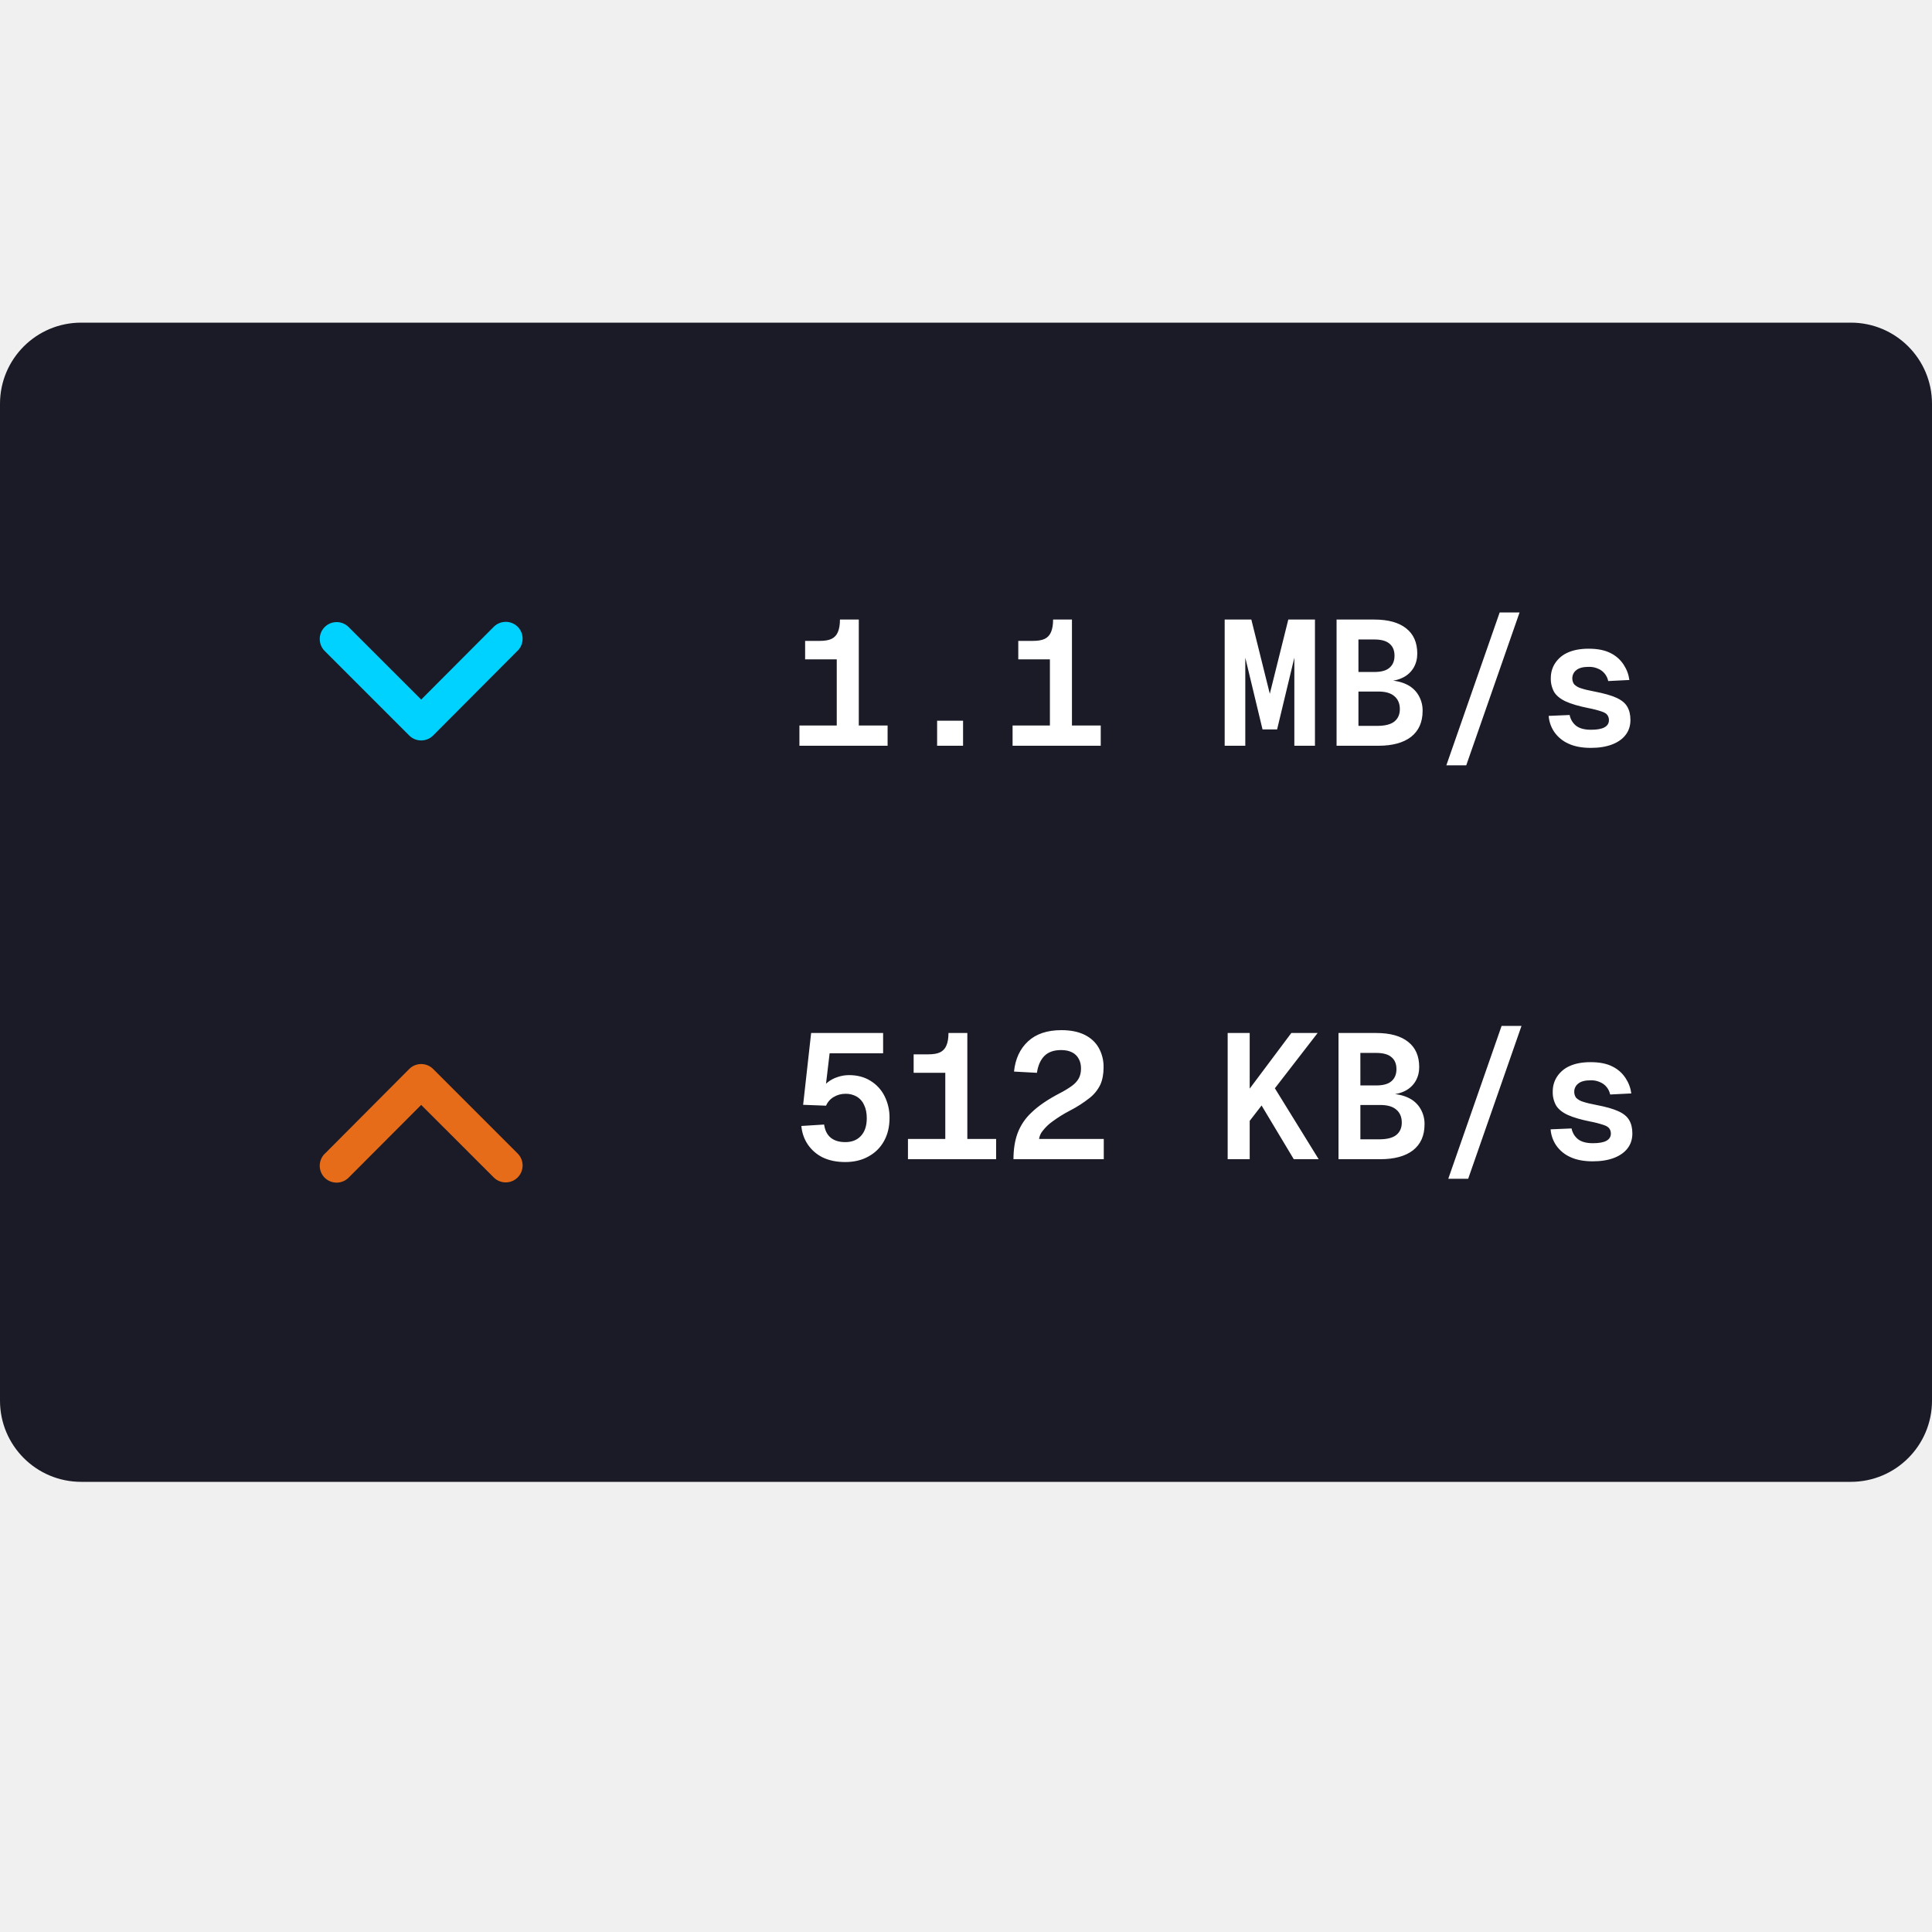
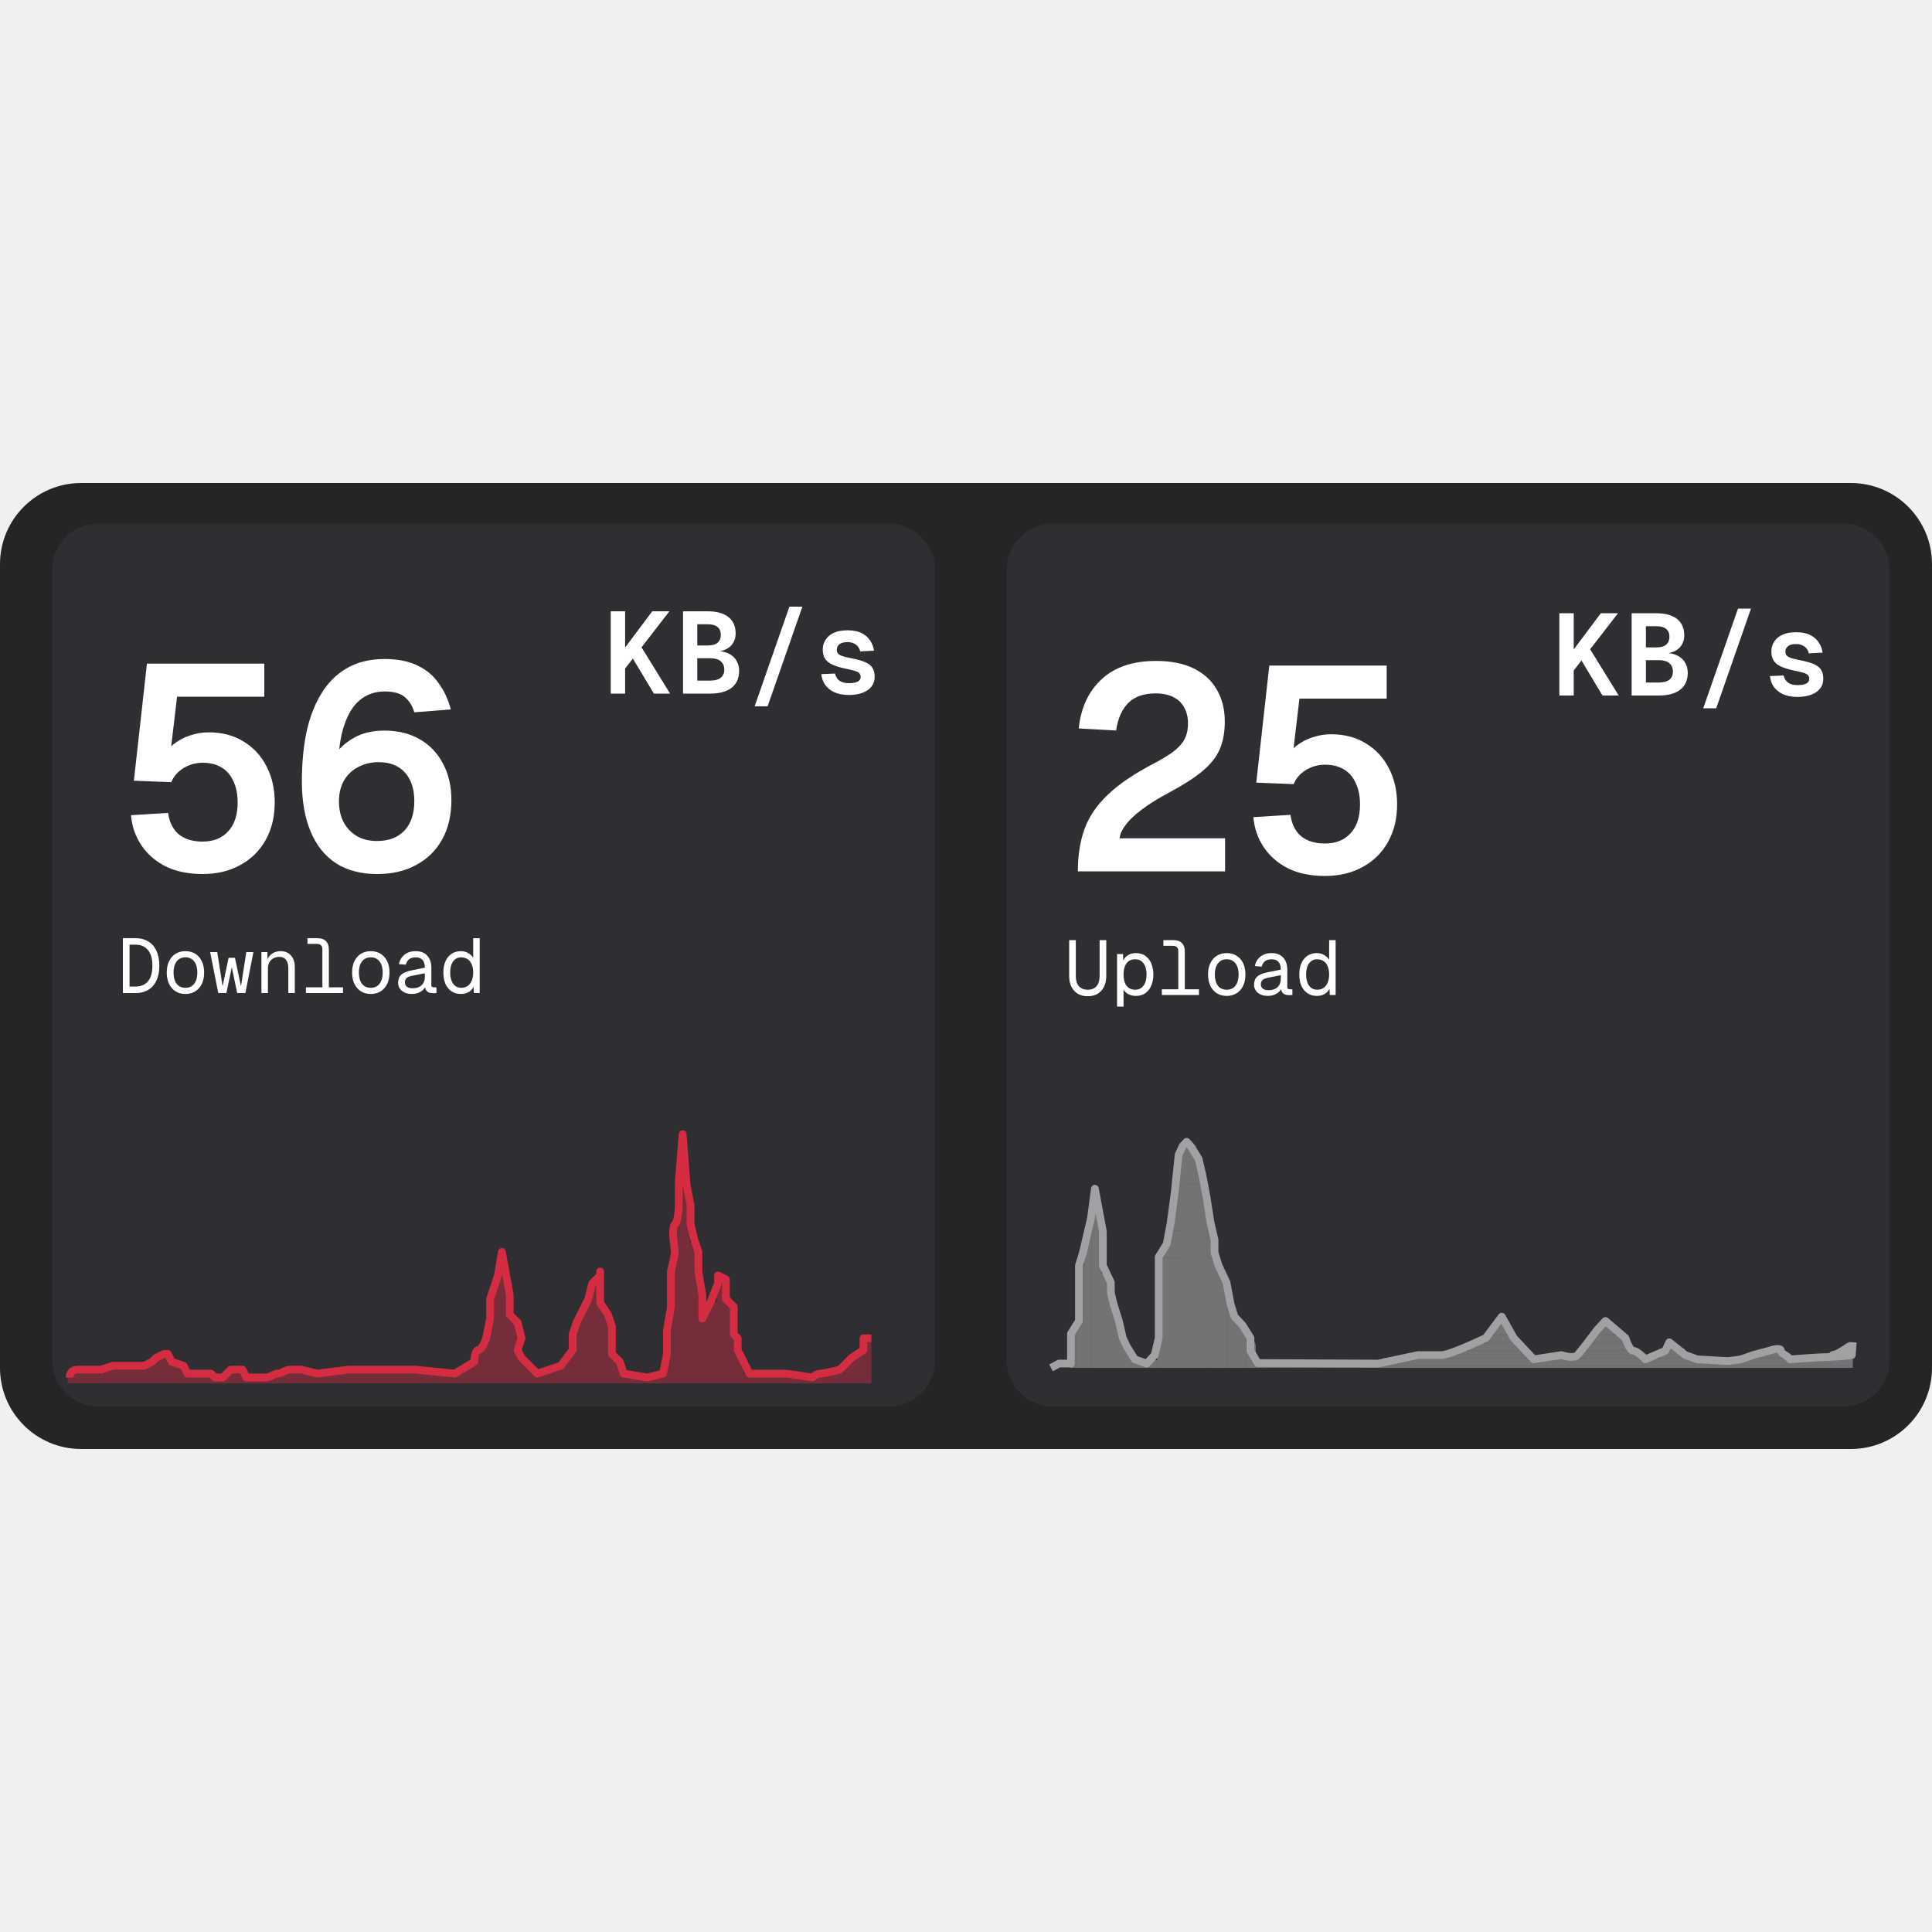
- <svg xmlns="http://www.w3.org/2000/svg" width="1000" height="1000" fill="none" viewBox="0 0 1000 1000">
-   <rect width="1000" height="600" y="167" fill="#1a1b26" rx="42" />
-   <path fill="#00d2ff" fill-rule="evenodd" d="m267.94 336.77-43.75 43.92a8.75 8.75 0 0 1-12.38 0l-43.75-43.75a8.75 8.75 0 1 1 12.38-12.38L218 362.1l37.56-37.66a8.8 8.8 0 0 1 12.38-.04 8.8 8.8 0 0 1 .03 12.38z" clip-rule="evenodd" />
-   <path fill="#e66c1a" fill-rule="evenodd" d="m168.06 597.23 43.75-43.92a8.75 8.75 0 0 1 12.38 0l43.75 43.75a8.75 8.75 0 1 1-12.38 12.38L218 571.9l-37.56 37.66a8.8 8.8 0 0 1-12.38.04 8.8 8.8 0 0 1-.03-12.38z" clip-rule="evenodd" />
-   <path fill="#fff" d="M433.1 386v-44.71h-16.37v-9.57h7.73q3.68 0 5.88-1.01a6.6 6.6 0 0 0 3.32-3.5q1.1-2.48 1.1-6.53h9.75V386zm-19.32 0v-10.49h45.64V386zm71.27 0v-12.97h13.43V386zm58.38 0v-44.71h-16.37v-9.57h7.72q3.68 0 5.9-1.01a6.6 6.6 0 0 0 3.3-3.5q1.1-2.48 1.1-6.53h9.76V386zm-19.32 0v-10.49h45.63V386zm129.37-8.46-10.3-42.88 1.38-.18V386h-10.67v-65.32h13.8L659 366.13h-3.5l11.32-45.45h13.8V386h-10.67v-51.52l1.38.18-10.3 42.88zm38.33 8.46v-65.32h19.5q10.86 0 16.57 4.6 5.7 4.5 5.7 13.06 0 3.96-1.84 7.18a13 13 0 0 1-5.34 5.06q-3.49 1.84-8.64 2.12v-.65q6.25.19 10.3 2.21a14 14 0 0 1 6.16 5.61 15.3 15.3 0 0 1 2.12 8.1q0 8.73-5.98 13.43-5.98 4.6-16.93 4.6zm11.32-10.3h10.3q5.7-.1 8.37-2.3 2.76-2.3 2.76-6.35 0-4.32-2.85-6.72-2.76-2.4-8.28-2.39h-10.3zm0-27.88h8.19q5.42 0 7.9-2.2 2.59-2.22 2.58-6.26 0-4.05-2.57-6.17-2.5-2.2-7.91-2.2h-8.2zm45.5 48.3 27.6-79.12h10.3l-27.6 79.12zm74.76-9.02q-6.9 0-11.59-2.2a17.7 17.7 0 0 1-7.27-5.98 17 17 0 0 1-2.94-8.38l10.85-.46a9.4 9.4 0 0 0 3.4 5.62q2.68 2.02 7.64 2.02 4.6 0 6.9-1.2 2.4-1.28 2.4-3.77 0-1.56-.83-2.67-.74-1.1-3.04-1.84a52 52 0 0 0-6.8-1.74q-7.37-1.48-11.6-3.4-4.23-1.95-6.07-4.88a14 14 0 0 1-1.75-7.18q0-4.32 2.21-7.73a15 15 0 0 1 6.53-5.52q4.43-2.02 10.86-2.02 6.99 0 11.4 2.3a17 17 0 0 1 6.72 5.98q2.4 3.68 2.95 7.91l-10.95.55a9 9 0 0 0-1.75-3.77 8.5 8.5 0 0 0-3.4-2.58 11 11 0 0 0-4.88-1q-4.5 0-6.53 1.74a5.3 5.3 0 0 0-2.03 4.14q0 1.93 1.02 3.22a8.5 8.5 0 0 0 3.58 2.02q2.49.83 6.9 1.66 7.27 1.38 11.32 3.22t5.61 4.6q1.66 2.76 1.66 6.9 0 4.5-2.49 7.73-2.47 3.22-7.08 4.97t-10.95 1.74M437.5 601.47q-6.7 0-11.68-2.39a20 20 0 0 1-7.72-6.72q-2.84-4.23-3.32-9.56l11.78-.74q.64 4.51 3.4 6.8 2.85 2.3 7.55 2.3 5.14 0 8.1-3.21 3.03-3.23 3.03-9.2 0-3.95-1.38-6.81a9.3 9.3 0 0 0-3.77-4.32 11.3 11.3 0 0 0-5.89-1.48q-3.3 0-6.07 1.66a9.4 9.4 0 0 0-3.96 4.5l-11.87-.45 4.14-37.17h37.26v10.49h-27.69l-2.48 20.97-2.4-1.28a15 15 0 0 1 3.78-4.6 16 16 0 0 1 5.15-2.76 18 18 0 0 1 5.98-1.02q6.44 0 11.13 2.95a19.3 19.3 0 0 1 7.27 7.91 24.4 24.4 0 0 1 2.58 11.4q0 6.73-2.86 11.88t-8.1 8q-5.14 2.85-11.95 2.85m51.77-1.47v-44.71H472.9v-9.57h7.73q3.68 0 5.89-1.01a6.6 6.6 0 0 0 3.31-3.5q1.1-2.48 1.1-6.53h9.76V600zm-19.32 0v-10.49h45.63V600zm54.61 0q0-7.65 2.12-13.43a28 28 0 0 1 7.36-10.86q5.25-5.06 14.62-9.93a49 49 0 0 0 6.08-3.68q2.4-1.75 3.58-3.87 1.2-2.11 1.2-5.24 0-2.85-1.2-4.97a7.7 7.7 0 0 0-3.4-3.31q-2.3-1.2-5.7-1.2-5.62 0-8.65 3.04t-3.87 8.74l-11.86-.65q1.01-9.84 7.26-15.64t17.3-5.8q7.08 0 11.96 2.4 4.87 2.4 7.36 6.8a20 20 0 0 1 2.48 10.04q0 5.14-1.65 8.92a19.6 19.6 0 0 1-5.52 6.9 63 63 0 0 1-10.3 6.62 67 67 0 0 0-9.02 5.62 24 24 0 0 0-5.06 4.87 8.4 8.4 0 0 0-1.84 4.14h33.49V600zm121.37-18.68v-16.65l22.45-29.99H682zM635.44 600v-65.32h11.4V600zm34.22 0-18.76-31.28 7.72-7.45L682.54 600zm23.15 0v-65.32h19.5q10.86 0 16.57 4.6 5.7 4.5 5.7 13.06 0 3.96-1.84 7.18a13 13 0 0 1-5.34 5.06q-3.49 1.84-8.64 2.12v-.65q6.25.19 10.3 2.21a14 14 0 0 1 6.16 5.61 15.3 15.3 0 0 1 2.12 8.1q0 8.73-5.98 13.43-5.98 4.6-16.93 4.6zm11.32-10.3h10.3q5.7-.1 8.37-2.3 2.76-2.3 2.76-6.35 0-4.32-2.85-6.72-2.76-2.4-8.28-2.39h-10.3zm0-27.88h8.19q5.42 0 7.9-2.2 2.59-2.22 2.58-6.26 0-4.05-2.57-6.17-2.5-2.2-7.91-2.2h-8.2zm45.5 48.3 27.6-79.12h10.3l-27.6 79.12zm74.76-9.02q-6.9 0-11.59-2.2a17.7 17.7 0 0 1-7.27-5.98 17 17 0 0 1-2.94-8.38l10.85-.46a9.4 9.4 0 0 0 3.4 5.62q2.68 2.02 7.64 2.02 4.6 0 6.9-1.2 2.4-1.29 2.4-3.77 0-1.56-.83-2.67-.74-1.1-3.04-1.84a52 52 0 0 0-6.8-1.74q-7.37-1.48-11.6-3.4-4.23-1.94-6.07-4.88a14 14 0 0 1-1.75-7.18q0-4.32 2.21-7.73a15 15 0 0 1 6.53-5.52q4.43-2.02 10.86-2.02 6.99 0 11.4 2.3a17 17 0 0 1 6.72 5.98q2.4 3.68 2.95 7.91l-10.95.55a9 9 0 0 0-1.75-3.77 8.5 8.5 0 0 0-3.4-2.58 11 11 0 0 0-4.88-1q-4.5 0-6.53 1.74a5.3 5.3 0 0 0-2.03 4.14q0 1.93 1.02 3.22a8.5 8.5 0 0 0 3.58 2.02q2.49.83 6.9 1.66 7.27 1.38 11.32 3.22t5.61 4.6q1.66 2.76 1.66 6.9 0 4.5-2.49 7.73-2.47 3.21-7.08 4.97-4.6 1.74-10.95 1.74" />
+ <svg xmlns="http://www.w3.org/2000/svg" width="1000" height="1000" viewBox="0 0 1000 1000" fill="none">
+   <g clip-path="url(#clip0_7_353)">
+     <rect y="250" width="1000" height="500" rx="42" fill="#232625" />
+     <rect x="27" y="271" width="457" height="457" rx="24" fill="#2F2F33" />
+     <rect x="35" y="711" width="416" height="5" fill="#D42D41" fill-opacity="0.42" />
+     <path d="M52 707H76V711H52V707Z" fill="#D42D41" fill-opacity="0.42" />
+     <path d="M76 707H95V711H76V707Z" fill="#D42D41" fill-opacity="0.42" />
+     <path d="M79 702H89V707H79V702Z" fill="#D42D41" fill-opacity="0.42" />
+     <path d="M256 660H264V711H256V660Z" fill="#D42D41" fill-opacity="0.42" />
+     <path d="M306 663H312V711H306V663Z" fill="#D42D41" fill-opacity="0.42" />
+     <path d="M312 680H316V711H312V680Z" fill="#D42D41" fill-opacity="0.42" />
+     <path d="M302 674H306V711H302V674Z" fill="#D42D41" fill-opacity="0.42" />
+     <path d="M350 613H357V711H350V613Z" fill="#D42D41" fill-opacity="0.42" />
+     <path d="M357 667H364V711H357V667Z" fill="#D42D41" fill-opacity="0.42" />
+     <path d="M364 674H371V711H364V674Z" fill="#D42D41" fill-opacity="0.42" />
+     <path d="M371 672H378V711H371V672Z" fill="#D42D41" fill-opacity="0.42" />
+     <path d="M441 701H451V706H441V701Z" fill="#D42D41" fill-opacity="0.42" />
+     <path d="M447 694H451V701H447V694Z" fill="#D42D41" fill-opacity="0.42" />
+     <path d="M442 706H451V711H442V706Z" fill="#D42D41" fill-opacity="0.42" />
+     <path d="M435 706H442V711H435V706Z" fill="#D42D41" fill-opacity="0.42" />
+     <path d="M369 666H376V672H369V666Z" fill="#D42D41" fill-opacity="0.42" />
+     <path d="M378 703H385V711H378V703Z" fill="#D42D41" fill-opacity="0.42" />
+     <path d="M378 695H382V703H378V695Z" fill="#D42D41" fill-opacity="0.42" />
+     <path d="M357 659H361V667H357V659Z" fill="#D42D41" fill-opacity="0.42" />
+     <path d="M357 651H361V659H357V651Z" fill="#D42D41" fill-opacity="0.42" />
+     <path d="M357 643H361V651H357V643Z" fill="#D42D41" fill-opacity="0.42" />
+     <path d="M345 680H350V711H345V680Z" fill="#D42D41" fill-opacity="0.42" />
+     <path d="M348 650H350V680H348V650Z" fill="#D42D41" fill-opacity="0.42" />
+     <path d="M378 691H382V695H378V691Z" fill="#D42D41" fill-opacity="0.42" />
+     <path d="M298 682H302V711H298V682Z" fill="#D42D41" fill-opacity="0.42" />
+     <path d="M294 700H298V711H294V700Z" fill="#D42D41" fill-opacity="0.42" />
+     <path d="M290 705H294V711H290V705Z" fill="#D42D41" fill-opacity="0.42" />
+     <path d="M285 708H290V711H285V708Z" fill="#D42D41" fill-opacity="0.42" />
+     <path d="M281 708H285V711H281V708Z" fill="#D42D41" fill-opacity="0.42" />
+     <path d="M316 703H321V711H316V703Z" fill="#D42D41" fill-opacity="0.42" />
+     <path d="M252 672H256V711H252V672Z" fill="#D42D41" fill-opacity="0.42" />
+     <path d="M264 682H268V711H264V682Z" fill="#D42D41" fill-opacity="0.42" />
+     <path d="M268 703H272V711H268V703Z" fill="#D42D41" fill-opacity="0.42" />
+     <path d="M272 707H276V711H272V707Z" fill="#D42D41" fill-opacity="0.42" />
+     <path d="M248 696H252V711H248V696Z" fill="#D42D41" fill-opacity="0.42" />
+     <path d="M244 701H248V711H244V701Z" fill="#D42D41" fill-opacity="0.42" />
+     <path d="M240 708H244V711H240V708Z" fill="#D42D41" fill-opacity="0.42" />
+     <path d="M36 713C36 711.645 36.814 708.935 40.069 708.935C43.324 708.935 49.562 708.935 52.275 708.935L58.377 706.903H62.446H68.549H74.652L78.721 704.871L80.755 702.839L84.823 700.806H86.858L88.892 704.871L94.995 706.903L97.029 710.968H101.098H105.167H107.201H109.235L111.27 713H115.338L117.373 710.968L119.407 708.935H121.441H125.51L127.544 713H133.647C134.325 713 136.088 713 137.716 713C139.75 713 141.784 710.968 143.819 710.968C145.853 710.968 147.887 708.935 149.922 708.935C151.549 708.935 154.668 708.935 156.025 708.935L164.162 710.968L180.436 708.935H190.608H204.848H215.02L235.363 710.968L245.534 704.871C245.534 702.839 245.941 698.774 247.569 698.774C249.196 698.774 250.959 694.71 251.637 692.677L253.672 682.516V672.355L257.74 660.161L259.775 647.968L263.843 670.323V680.484L267.912 684.548L269.946 692.677L267.912 698.774L269.946 702.839L278.083 710.968L284.186 708.935L290.289 706.903L296.392 698.774V696.742V690.645L298.426 684.548L302.495 676.419L304.529 672.355L306.564 664.226L310.632 660.161V658.129V674.387L314.701 680.484L316.735 686.581V692.677V700.806L320.804 704.871L322.838 710.968L335.044 713L343.181 710.968L345.216 700.806V688.613L347.25 676.419V658.129C347.928 655.419 349.284 649.594 349.284 647.968C349.284 645.935 347.25 635.774 349.284 633.742C350.912 632.116 351.319 626.29 351.319 623.581V611.387L353.353 587L355.387 613.419L357.422 623.581V633.742L359.456 641.871L361.49 647.968V658.129L363.525 670.323V682.516L367.593 674.387L371.662 664.226V660.161L375.73 662.194V672.355L379.799 676.419V684.548V690.645L381.833 692.677V698.774L387.936 710.968H396.074C398.786 710.968 404.618 710.968 406.245 710.968C407.873 710.968 416.417 712.323 420.485 713C421.163 712.323 422.926 710.968 424.554 710.968C426.181 710.968 432.013 709.613 434.725 708.935L440.828 702.839L446.931 698.774V692.677H451" stroke="#D42D41" stroke-width="4" stroke-linejoin="round" />
+     <rect x="521" y="271" width="457" height="457" rx="24" fill="#2F2F33" />
+     <rect x="565" y="627" width="5" height="81" fill="#D9D9D9" fill-opacity="0.4" />
+     <rect x="561" y="638" width="4" height="70" fill="#D9D9D9" fill-opacity="0.4" />
+     <rect x="557" y="655" width="4" height="53" fill="#D9D9D9" fill-opacity="0.4" />
+     <rect x="570" y="659" width="4" height="49" fill="#D9D9D9" fill-opacity="0.4" />
+     <rect x="574" y="674" width="4" height="34" fill="#D9D9D9" fill-opacity="0.4" />
+     <rect x="578" y="687" width="4" height="21" fill="#D9D9D9" fill-opacity="0.4" />
+     <rect x="582" y="699" width="4" height="9" fill="#D9D9D9" fill-opacity="0.4" />
+     <rect x="586" y="704" width="13" height="4" fill="#D9D9D9" fill-opacity="0.4" />
+     <rect x="599" y="651" width="13" height="57" fill="#D9D9D9" fill-opacity="0.4" />
+     <rect x="602" y="644" width="10" height="7" fill="#D9D9D9" fill-opacity="0.4" />
+     <rect x="604" y="637" width="8" height="7" fill="#D9D9D9" fill-opacity="0.4" />
+     <rect x="606" y="630" width="6" height="7" fill="#D9D9D9" fill-opacity="0.4" />
+     <rect x="606" y="623" width="6" height="7" fill="#D9D9D9" fill-opacity="0.4" />
+     <rect x="607" y="616" width="5" height="7" fill="#D9D9D9" fill-opacity="0.4" />
+     <rect x="607" y="609" width="5" height="7" fill="#D9D9D9" fill-opacity="0.4" />
+     <rect x="612" y="593" width="7" height="20" fill="#D9D9D9" fill-opacity="0.4" />
+     <rect x="619" y="600" width="3" height="13" fill="#D9D9D9" fill-opacity="0.4" />
+     <rect x="609" y="596" width="3" height="13" fill="#D9D9D9" fill-opacity="0.4" />
+     <rect x="625" y="635" width="3" height="16" fill="#D9D9D9" fill-opacity="0.4" />
+     <rect x="716" y="707" width="4" height="243" transform="rotate(-90 716 707)" fill="#D9D9D9" fill-opacity="0.4" />
+     <rect x="749" y="703" width="4" height="42" transform="rotate(-90 749 703)" fill="#D9D9D9" fill-opacity="0.4" />
+     <rect x="760" y="699" width="4" height="28" transform="rotate(-90 760 699)" fill="#D9D9D9" fill-opacity="0.4" />
+     <rect x="818" y="703" width="4" height="30" transform="rotate(-90 818 703)" fill="#D9D9D9" fill-opacity="0.4" />
+     <rect x="821" y="699" width="4" height="23" transform="rotate(-90 821 699)" fill="#D9D9D9" fill-opacity="0.4" />
+     <rect x="823" y="695" width="4" height="18" transform="rotate(-90 823 695)" fill="#D9D9D9" fill-opacity="0.4" />
+     <rect x="859" y="703" width="5" height="13" transform="rotate(-90 859 703)" fill="#D9D9D9" fill-opacity="0.4" />
+     <path d="M909 703V702C909 699.791 910.791 698 913 698H918C920.209 698 922 699.791 922 702V703H909Z" fill="#D9D9D9" fill-opacity="0.4" />
+     <path d="M826 691V691C826 688.239 828.239 686 831 686H835.5C836.881 686 838 687.119 838 688.5V688.5C838 689.881 836.881 691 835.5 691H826Z" fill="#D9D9D9" fill-opacity="0.4" />
+     <rect x="769" y="695" width="4" height="14" transform="rotate(-90 769 695)" fill="#D9D9D9" fill-opacity="0.4" />
+     <path d="M772 691V686.429C772 685.64 772.64 685 773.429 685H776C779.314 685 782 687.686 782 691V691H772Z" fill="#D9D9D9" fill-opacity="0.4" />
+     <rect x="650" y="707" width="309" height="1" fill="#D9D9D9" fill-opacity="0.4" />
+     <rect x="554" y="687" width="3" height="21" fill="#D9D9D9" fill-opacity="0.4" />
+     <rect x="625" y="651" width="5" height="57" fill="#D9D9D9" fill-opacity="0.4" />
+     <path d="M630 658V658C632.761 658 635 660.239 635 663V708H630V658Z" fill="#D9D9D9" fill-opacity="0.4" />
+     <path d="M635 675V675C637.761 675 640 677.239 640 680V708H635V675Z" fill="#D9D9D9" fill-opacity="0.4" />
+     <path d="M640 685V685C642.761 685 645 687.239 645 690V708H640V685Z" fill="#D9D9D9" fill-opacity="0.4" />
+     <path d="M645 692V692C647.761 692 650 694.239 650 697V708H645V692Z" fill="#D9D9D9" fill-opacity="0.4" />
+     <rect x="612" y="613" width="13" height="95" fill="#D9D9D9" fill-opacity="0.4" />
+     <path d="M557.9 451C557.9 442.7 559.05 435.4 561.35 429.1C563.65 422.7 567.65 416.8 573.35 411.4C579.05 405.9 587 400.5 597.2 395.2C601.2 393.1 604.5 391.1 607.1 389.2C609.7 387.3 611.65 385.2 612.95 382.9C614.25 380.6 614.9 377.75 614.9 374.35C614.9 371.25 614.25 368.55 612.95 366.25C611.75 363.95 609.9 362.15 607.4 360.85C604.9 359.55 601.8 358.9 598.1 358.9C592 358.9 587.3 360.55 584 363.85C580.7 367.15 578.6 371.9 577.7 378.1L558.35 377.05C559.45 366.35 563.4 357.85 570.2 351.55C577 345.25 586.4 342.1 598.4 342.1C606.1 342.1 612.6 343.4 617.9 346C623.2 348.6 627.2 352.3 629.9 357.1C632.6 361.8 633.95 367.25 633.95 373.45C633.95 379.05 633.05 383.9 631.25 388C629.45 392 626.45 395.75 622.25 399.25C618.15 402.65 612.55 406.25 605.45 410.05C599.45 413.25 594.55 416.3 590.75 419.2C587.05 422 584.3 424.65 582.5 427.15C580.7 429.55 579.7 431.8 579.5 433.9H634.1V451H557.9ZM685.791 453.4C678.491 453.4 672.141 452.1 666.741 449.5C661.441 446.8 657.241 443.15 654.141 438.55C651.041 433.95 649.241 428.75 648.741 422.95L667.941 421.75C668.641 426.65 670.491 430.35 673.491 432.85C676.591 435.35 680.691 436.6 685.791 436.6C691.391 436.6 695.791 434.85 698.991 431.35C702.291 427.85 703.941 422.85 703.941 416.35C703.941 412.05 703.191 408.35 701.691 405.25C700.291 402.15 698.241 399.8 695.541 398.2C692.841 396.6 689.641 395.8 685.941 395.8C682.341 395.8 679.041 396.7 676.041 398.5C673.041 400.3 670.891 402.75 669.591 405.85L650.241 405.1L656.991 344.5H717.741V361.6H672.591L668.541 395.8L664.641 393.7C666.241 390.7 668.291 388.2 670.791 386.2C673.291 384.2 676.091 382.7 679.191 381.7C682.391 380.6 685.641 380.05 688.941 380.05C695.941 380.05 701.991 381.65 707.091 384.85C712.191 387.95 716.141 392.25 718.941 397.75C721.741 403.15 723.141 409.35 723.141 416.35C723.141 423.65 721.591 430.1 718.491 435.7C715.391 441.3 710.991 445.65 705.291 448.75C699.691 451.85 693.191 453.4 685.791 453.4Z" fill="white" />
+     <path d="M813.96 347.82V336.96L828.6 317.4H837.48L813.96 347.82ZM807.12 360V317.4H814.56V360H807.12ZM829.44 360L817.2 339.6L822.24 334.74L837.84 360H829.44ZM844.537 360V317.4H857.257C861.977 317.4 865.577 318.4 868.057 320.4C870.537 322.36 871.777 325.2 871.777 328.92C871.777 330.64 871.377 332.2 870.577 333.6C869.817 334.96 868.657 336.06 867.097 336.9C865.577 337.7 863.697 338.16 861.457 338.28V337.86C864.177 337.94 866.417 338.42 868.177 339.3C869.977 340.18 871.317 341.4 872.197 342.96C873.117 344.48 873.577 346.24 873.577 348.24C873.577 352.04 872.277 354.96 869.677 357C867.077 359 863.397 360 858.637 360H844.537ZM851.917 353.28H858.637C861.117 353.24 862.937 352.74 864.097 351.78C865.297 350.78 865.897 349.4 865.897 347.64C865.897 345.76 865.277 344.3 864.037 343.26C862.837 342.22 861.037 341.7 858.637 341.7H851.917V353.28ZM851.917 335.1H857.257C859.617 335.1 861.337 334.62 862.417 333.66C863.537 332.7 864.097 331.34 864.097 329.58C864.097 327.82 863.537 326.48 862.417 325.56C861.337 324.6 859.617 324.12 857.257 324.12H851.917V335.1ZM881.593 366.6L899.593 315H906.313L888.313 366.6H881.593ZM930.35 360.72C927.35 360.72 924.83 360.24 922.79 359.28C920.75 358.32 919.17 357.02 918.05 355.38C916.93 353.74 916.29 351.92 916.13 349.92L923.21 349.62C923.53 351.14 924.27 352.36 925.43 353.28C926.59 354.16 928.25 354.6 930.41 354.6C932.41 354.6 933.91 354.34 934.91 353.82C935.95 353.26 936.47 352.44 936.47 351.36C936.47 350.68 936.29 350.1 935.93 349.62C935.61 349.14 934.95 348.74 933.95 348.42C932.95 348.06 931.47 347.68 929.51 347.28C926.31 346.64 923.79 345.9 921.95 345.06C920.11 344.22 918.79 343.16 917.99 341.88C917.23 340.6 916.85 339.04 916.85 337.2C916.85 335.32 917.33 333.64 918.29 332.16C919.25 330.64 920.67 329.44 922.55 328.56C924.47 327.68 926.83 327.24 929.63 327.24C932.67 327.24 935.15 327.74 937.07 328.74C938.99 329.74 940.45 331.04 941.45 332.64C942.49 334.24 943.13 335.96 943.37 337.8L936.23 338.16C936.03 337.24 935.65 336.42 935.09 335.7C934.53 334.98 933.79 334.42 932.87 334.02C931.95 333.58 930.89 333.36 929.69 333.36C927.73 333.36 926.31 333.74 925.43 334.5C924.55 335.26 924.11 336.16 924.11 337.2C924.11 338.04 924.33 338.74 924.77 339.3C925.25 339.82 926.03 340.26 927.11 340.62C928.19 340.98 929.69 341.34 931.61 341.7C934.77 342.3 937.23 343 938.99 343.8C940.75 344.6 941.97 345.6 942.65 346.8C943.37 348 943.73 349.5 943.73 351.3C943.73 353.26 943.19 354.94 942.11 356.34C941.03 357.74 939.49 358.82 937.49 359.58C935.49 360.34 933.11 360.72 930.35 360.72Z" fill="white" />
+     <path d="M563 515.64C560.013 515.64 557.667 514.693 555.96 512.8C554.253 510.907 553.4 508.333 553.4 505.08V486.6H556.84V505.08C556.84 507.427 557.36 509.213 558.4 510.44C559.467 511.667 561 512.28 563 512.28C565 512.28 566.52 511.667 567.56 510.44C568.627 509.213 569.16 507.427 569.16 505.08V486.6H572.6V505.08C572.6 508.333 571.747 510.907 570.04 512.8C568.333 514.693 565.987 515.64 563 515.64ZM578.184 521V493.8H581.304L581.384 498.6L580.904 498.36C581.438 496.707 582.318 495.453 583.544 494.6C584.798 493.747 586.238 493.32 587.864 493.32C589.971 493.32 591.691 493.84 593.024 494.88C594.384 495.92 595.384 497.28 596.024 498.96C596.664 500.64 596.984 502.453 596.984 504.4C596.984 506.347 596.664 508.16 596.024 509.84C595.384 511.52 594.384 512.88 593.024 513.92C591.691 514.96 589.971 515.48 587.864 515.48C586.771 515.48 585.744 515.293 584.784 514.92C583.851 514.547 583.051 514.027 582.384 513.36C581.744 512.693 581.304 511.907 581.064 511L581.544 510.44V521H578.184ZM587.544 512.28C589.384 512.28 590.824 511.587 591.864 510.2C592.931 508.813 593.464 506.88 593.464 504.4C593.464 501.92 592.931 499.987 591.864 498.6C590.824 497.213 589.384 496.52 587.544 496.52C586.318 496.52 585.251 496.813 584.344 497.4C583.464 497.987 582.771 498.867 582.264 500.04C581.784 501.213 581.544 502.667 581.544 504.4C581.544 506.133 581.784 507.587 582.264 508.76C582.744 509.933 583.438 510.813 584.344 511.4C585.251 511.987 586.318 512.28 587.544 512.28ZM609.889 515V492.28C609.889 491.427 609.649 490.76 609.169 490.28C608.689 489.8 608.022 489.56 607.169 489.56H602.169V486.6H607.329C609.275 486.6 610.742 487.107 611.729 488.12C612.742 489.107 613.249 490.573 613.249 492.52V515H609.889ZM601.369 515V512.04H620.569V515H601.369ZM634.953 515.48C633.006 515.48 631.3 515.027 629.833 514.12C628.393 513.213 627.273 511.933 626.473 510.28C625.673 508.6 625.273 506.64 625.273 504.4C625.273 502.133 625.673 500.173 626.473 498.52C627.273 496.867 628.393 495.587 629.833 494.68C631.3 493.773 633.006 493.32 634.953 493.32C636.9 493.32 638.593 493.773 640.033 494.68C641.5 495.587 642.633 496.867 643.433 498.52C644.233 500.173 644.633 502.133 644.633 504.4C644.633 506.64 644.233 508.6 643.433 510.28C642.633 511.933 641.5 513.213 640.033 514.12C638.593 515.027 636.9 515.48 634.953 515.48ZM634.953 512.28C636.9 512.28 638.406 511.587 639.473 510.2C640.566 508.787 641.113 506.853 641.113 504.4C641.113 501.947 640.566 500.027 639.473 498.64C638.406 497.227 636.9 496.52 634.953 496.52C633.006 496.52 631.486 497.227 630.393 498.64C629.326 500.027 628.793 501.947 628.793 504.4C628.793 506.853 629.326 508.787 630.393 510.2C631.486 511.587 633.006 512.28 634.953 512.28ZM656.138 515.48C654.804 515.48 653.604 515.24 652.538 514.76C651.471 514.28 650.631 513.613 650.018 512.76C649.404 511.88 649.098 510.867 649.098 509.72C649.098 507.907 649.631 506.507 650.698 505.52C651.791 504.507 653.498 503.773 655.818 503.32L662.938 501.88C662.938 500.067 662.524 498.72 661.698 497.84C660.898 496.96 659.738 496.52 658.218 496.52C656.751 496.52 655.604 496.853 654.778 497.52C653.951 498.16 653.378 499.093 653.058 500.32L649.498 500.04C649.898 498.04 650.844 496.427 652.338 495.2C653.858 493.947 655.818 493.32 658.218 493.32C660.778 493.32 662.764 494.093 664.178 495.64C665.591 497.16 666.298 499.267 666.298 501.96V510.76C666.298 511.24 666.404 511.573 666.618 511.76C666.831 511.947 667.151 512.04 667.578 512.04H668.938V515C668.778 515.027 668.524 515.04 668.178 515.04C667.831 515.067 667.498 515.08 667.178 515.08C666.271 515.08 665.498 514.933 664.858 514.64C664.244 514.347 663.778 513.88 663.458 513.24C663.138 512.573 662.964 511.72 662.938 510.68H663.578C663.391 511.587 662.938 512.413 662.218 513.16C661.524 513.88 660.644 514.453 659.578 514.88C658.511 515.28 657.364 515.48 656.138 515.48ZM656.458 512.52C657.898 512.52 659.098 512.28 660.058 511.8C661.018 511.293 661.738 510.6 662.218 509.72C662.698 508.813 662.938 507.773 662.938 506.6V504.76L656.458 506.04C655.018 506.307 654.018 506.72 653.458 507.28C652.898 507.813 652.618 508.52 652.618 509.4C652.618 510.387 652.951 511.16 653.618 511.72C654.311 512.253 655.258 512.52 656.458 512.52ZM681.602 515.48C679.735 515.48 678.122 515.027 676.762 514.12C675.402 513.213 674.349 511.933 673.602 510.28C672.882 508.627 672.522 506.667 672.522 504.4C672.522 502.133 672.882 500.173 673.602 498.52C674.349 496.867 675.402 495.587 676.762 494.68C678.122 493.773 679.735 493.32 681.602 493.32C683.095 493.32 684.402 493.68 685.522 494.4C686.642 495.093 687.455 495.88 687.962 496.76V486.6H691.322V515H688.282L688.162 511.8C687.575 512.947 686.709 513.853 685.562 514.52C684.415 515.16 683.095 515.48 681.602 515.48ZM681.802 512.28C683.082 512.28 684.175 511.96 685.082 511.32C686.015 510.68 686.722 509.773 687.202 508.6C687.709 507.4 687.962 506 687.962 504.4C687.962 502.747 687.709 501.333 687.202 500.16C686.722 498.987 686.015 498.093 685.082 497.48C684.149 496.84 683.029 496.52 681.722 496.52C679.989 496.52 678.602 497.227 677.562 498.64C676.549 500.027 676.042 501.947 676.042 504.4C676.042 506.827 676.549 508.747 677.562 510.16C678.602 511.573 680.015 512.28 681.802 512.28Z" fill="white" />
+     <path d="M958.5 701.377C959.188 699.906 947.025 701.377 948.677 701.377C950.328 701.377 954.871 698.434 956.935 696.962L958.5 701.377C954.371 702.113 944.652 702.5 943 702.5C941.348 702.5 927.188 703.585 926.5 703.585C925.124 701.377 921.836 700.936 921.836 699.17C921.836 697.404 917.706 698.434 915.642 699.17L907.383 701.377L901.189 703.585L894.5 704.5L878.5 703.585L872.284 701.377L864.025 694.755L861.96 699.17L851.637 703.585C850.26 702.113 847.095 699.17 845.443 699.17C843.791 699.17 842.002 694.755 841.313 692.547L830.99 683.717L826.861 688.132C824.108 691.811 818.189 699.611 816.537 701.377C814.886 703.143 810.343 702.113 808.279 701.377L793.826 703.585L783.503 692.547L777.308 681.509L769.05 692.547C762.856 695.491 749.642 701.377 746.338 701.377C743.035 701.377 736.703 701.377 733.95 701.377L713.303 705.792L651 705.5L647.234 699.17V692.547L643.104 685.925L638.975 681.509L636.91 674.887L634.846 663.849L630.716 655.019L628.652 648.396V641.774L626.587 632.943L624.522 619.698L622.458 608.66L620.393 599.83L616.264 593.208L614.199 591L612.134 593.208L610.07 597.623L608.005 617.491L605.94 632.943L603.876 643.981L599.746 650.604V659.434V666.057V679.302V683.717V692.547L597.682 701.377L593.552 705.792L587.358 703.585L583.229 696.962L581.164 692.547L579.1 683.717L577.035 677.094C576.347 674.887 574.97 670.03 574.97 668.264C574.97 666.498 574.97 664.585 574.97 663.849L570.841 655.019V648.396V637.358L566.711 615.283L564.647 630.736L560.517 648.396L558.453 655.019V663.849V674.887V683.717L554.323 690.34V699.17V705.792H548.129L544 708M958.5 701.377L959 694.755" stroke="#A1A1A3" stroke-width="4" stroke-linejoin="round" />
+     <path d="M104.85 452.4C97.55 452.4 91.2 451.1 85.8 448.5C80.5 445.8 76.3 442.15 73.2 437.55C70.1 432.95 68.3 427.75 67.8 421.95L87 420.75C87.7 425.65 89.55 429.35 92.55 431.85C95.65 434.35 99.75 435.6 104.85 435.6C110.45 435.6 114.85 433.85 118.05 430.35C121.35 426.85 123 421.85 123 415.35C123 411.05 122.25 407.35 120.75 404.25C119.35 401.15 117.3 398.8 114.6 397.2C111.9 395.6 108.7 394.8 105 394.8C101.4 394.8 98.1 395.7 95.1 397.5C92.1 399.3 89.95 401.75 88.65 404.85L69.3 404.1L76.05 343.5H136.8V360.6H91.65L87.6 394.8L83.7 392.7C85.3 389.7 87.35 387.2 89.85 385.2C92.35 383.2 95.15 381.7 98.25 380.7C101.45 379.6 104.7 379.05 108 379.05C115 379.05 121.05 380.65 126.15 383.85C131.25 386.95 135.2 391.25 138 396.75C140.8 402.15 142.2 408.35 142.2 415.35C142.2 422.65 140.65 429.1 137.55 434.7C134.45 440.3 130.05 444.65 124.35 447.75C118.75 450.85 112.25 452.4 104.85 452.4ZM195.241 452.4C186.841 452.4 179.741 450.55 173.941 446.85C168.141 443.05 163.741 437.55 160.741 430.35C157.741 423.15 156.241 414.5 156.241 404.4C156.241 395.5 156.991 387.25 158.491 379.65C160.091 371.95 162.591 365.25 165.991 359.55C169.391 353.75 173.791 349.25 179.191 346.05C184.691 342.75 191.341 341.1 199.141 341.1C205.941 341.1 211.641 342.25 216.241 344.55C220.841 346.75 224.491 349.85 227.191 353.85C229.991 357.75 232.041 362.2 233.341 367.2L214.441 368.7C213.541 365.5 211.941 362.9 209.641 360.9C207.341 358.9 203.841 357.9 199.141 357.9C194.241 357.9 189.991 359.35 186.391 362.25C182.891 365.05 180.141 369.45 178.141 375.45C176.141 381.35 175.091 389 174.991 398.4L169.591 397.8C170.691 394.4 172.541 391.25 175.141 388.35C177.741 385.35 180.991 382.9 184.891 381C188.891 379.1 193.591 378.15 198.991 378.15C205.991 378.15 212.091 379.65 217.291 382.65C222.491 385.65 226.491 389.85 229.291 395.25C232.191 400.65 233.641 406.95 233.641 414.15C233.641 421.95 232.041 428.75 228.841 434.55C225.641 440.25 221.141 444.65 215.341 447.75C209.641 450.85 202.941 452.4 195.241 452.4ZM195.091 435.3C201.191 435.3 205.941 433.5 209.341 429.9C212.741 426.3 214.441 421.2 214.441 414.6C214.441 408.4 212.841 403.5 209.641 399.9C206.441 396.3 201.891 394.5 195.991 394.5C191.991 394.5 188.441 395.35 185.341 397.05C182.241 398.65 179.791 401 177.991 404.1C176.291 407.1 175.441 410.65 175.441 414.75C175.441 418.65 176.191 422.15 177.691 425.25C179.291 428.35 181.541 430.8 184.441 432.6C187.441 434.4 190.991 435.3 195.091 435.3Z" fill="white" />
+     <path d="M322.96 346.82V335.96L337.6 316.4H346.48L322.96 346.82ZM316.12 359V316.4H323.56V359H316.12ZM338.44 359L326.2 338.6L331.24 333.74L346.84 359H338.44ZM353.537 359V316.4H366.257C370.977 316.4 374.577 317.4 377.057 319.4C379.537 321.36 380.777 324.2 380.777 327.92C380.777 329.64 380.377 331.2 379.577 332.6C378.817 333.96 377.657 335.06 376.097 335.9C374.577 336.7 372.697 337.16 370.457 337.28V336.86C373.177 336.94 375.417 337.42 377.177 338.3C378.977 339.18 380.317 340.4 381.197 341.96C382.117 343.48 382.577 345.24 382.577 347.24C382.577 351.04 381.277 353.96 378.677 356C376.077 358 372.397 359 367.637 359H353.537ZM360.917 352.28H367.637C370.117 352.24 371.937 351.74 373.097 350.78C374.297 349.78 374.897 348.4 374.897 346.64C374.897 344.76 374.277 343.3 373.037 342.26C371.837 341.22 370.037 340.7 367.637 340.7H360.917V352.28ZM360.917 334.1H366.257C368.617 334.1 370.337 333.62 371.417 332.66C372.537 331.7 373.097 330.34 373.097 328.58C373.097 326.82 372.537 325.48 371.417 324.56C370.337 323.6 368.617 323.12 366.257 323.12H360.917V334.1ZM390.593 365.6L408.593 314H415.313L397.313 365.6H390.593ZM439.35 359.72C436.35 359.72 433.83 359.24 431.79 358.28C429.75 357.32 428.17 356.02 427.05 354.38C425.93 352.74 425.29 350.92 425.13 348.92L432.21 348.62C432.53 350.14 433.27 351.36 434.43 352.28C435.59 353.16 437.25 353.6 439.41 353.6C441.41 353.6 442.91 353.34 443.91 352.82C444.95 352.26 445.47 351.44 445.47 350.36C445.47 349.68 445.29 349.1 444.93 348.62C444.61 348.14 443.95 347.74 442.95 347.42C441.95 347.06 440.47 346.68 438.51 346.28C435.31 345.64 432.79 344.9 430.95 344.06C429.11 343.22 427.79 342.16 426.99 340.88C426.23 339.6 425.85 338.04 425.85 336.2C425.85 334.32 426.33 332.64 427.29 331.16C428.25 329.64 429.67 328.44 431.55 327.56C433.47 326.68 435.83 326.24 438.63 326.24C441.67 326.24 444.15 326.74 446.07 327.74C447.99 328.74 449.45 330.04 450.45 331.64C451.49 333.24 452.13 334.96 452.37 336.8L445.23 337.16C445.03 336.24 444.65 335.42 444.09 334.7C443.53 333.98 442.79 333.42 441.87 333.02C440.95 332.58 439.89 332.36 438.69 332.36C436.73 332.36 435.31 332.74 434.43 333.5C433.55 334.26 433.11 335.16 433.11 336.2C433.11 337.04 433.33 337.74 433.77 338.3C434.25 338.82 435.03 339.26 436.11 339.62C437.19 339.98 438.69 340.34 440.61 340.7C443.77 341.3 446.23 342 447.99 342.8C449.75 343.6 450.97 344.6 451.65 345.8C452.37 347 452.73 348.5 452.73 350.3C452.73 352.26 452.19 353.94 451.11 355.34C450.03 356.74 448.49 357.82 446.49 358.58C444.49 359.34 442.11 359.72 439.35 359.72Z" fill="white" />
+     <path d="M63.6 514V485.6H70.32C72.773 485.6 74.907 486.16 76.72 487.28C78.56 488.373 79.973 489.987 80.96 492.12C81.973 494.227 82.48 496.8 82.48 499.84C82.48 502.88 81.973 505.453 80.96 507.56C79.973 509.667 78.56 511.267 76.72 512.36C74.907 513.453 72.773 514 70.32 514H63.6ZM67.04 510.64H70.12C72.893 510.64 75.04 509.747 76.56 507.96C78.107 506.147 78.88 503.44 78.88 499.84C78.88 496.24 78.107 493.533 76.56 491.72C75.04 489.88 72.893 488.96 70.12 488.96H67.04V510.64ZM95.984 514.48C94.038 514.48 92.331 514.027 90.864 513.12C89.424 512.213 88.304 510.933 87.504 509.28C86.704 507.6 86.304 505.64 86.304 503.4C86.304 501.133 86.704 499.173 87.504 497.52C88.304 495.867 89.424 494.587 90.864 493.68C92.331 492.773 94.038 492.32 95.984 492.32C97.931 492.32 99.624 492.773 101.064 493.68C102.531 494.587 103.664 495.867 104.464 497.52C105.264 499.173 105.664 501.133 105.664 503.4C105.664 505.64 105.264 507.6 104.464 509.28C103.664 510.933 102.531 512.213 101.064 513.12C99.624 514.027 97.931 514.48 95.984 514.48ZM95.984 511.28C97.931 511.28 99.438 510.587 100.504 509.2C101.598 507.787 102.144 505.853 102.144 503.4C102.144 500.947 101.598 499.027 100.504 497.64C99.438 496.227 97.931 495.52 95.984 495.52C94.038 495.52 92.518 496.227 91.424 497.64C90.358 499.027 89.824 500.947 89.824 503.4C89.824 505.853 90.358 507.787 91.424 509.2C92.518 510.587 94.038 511.28 95.984 511.28ZM112.969 514L108.769 492.8H112.449L115.209 510.48L118.329 495.76H121.609L124.729 510.48L127.489 492.8H131.169L127.009 514H122.769L119.969 500.64L117.169 514H112.969ZM135.313 514V492.8H138.393L138.513 498.2L138.113 497.84C138.38 496.587 138.86 495.56 139.553 494.76C140.273 493.933 141.126 493.32 142.113 492.92C143.1 492.52 144.14 492.32 145.233 492.32C146.86 492.32 148.206 492.68 149.273 493.4C150.366 494.12 151.193 495.093 151.753 496.32C152.313 497.52 152.593 498.867 152.593 500.36V514H149.233V501.32C149.233 499.347 148.846 497.853 148.073 496.84C147.3 495.8 146.113 495.28 144.513 495.28C143.42 495.28 142.433 495.52 141.553 496C140.673 496.453 139.966 497.133 139.433 498.04C138.926 498.92 138.673 500.013 138.673 501.32V514H135.313ZM166.858 514V491.28C166.858 490.427 166.618 489.76 166.138 489.28C165.658 488.8 164.991 488.56 164.138 488.56H159.138V485.6H164.298C166.244 485.6 167.711 486.107 168.698 487.12C169.711 488.107 170.218 489.573 170.218 491.52V514H166.858ZM158.338 514V511.04H177.538V514H158.338ZM191.922 514.48C189.975 514.48 188.269 514.027 186.802 513.12C185.362 512.213 184.242 510.933 183.442 509.28C182.642 507.6 182.242 505.64 182.242 503.4C182.242 501.133 182.642 499.173 183.442 497.52C184.242 495.867 185.362 494.587 186.802 493.68C188.269 492.773 189.975 492.32 191.922 492.32C193.869 492.32 195.562 492.773 197.002 493.68C198.469 494.587 199.602 495.867 200.402 497.52C201.202 499.173 201.602 501.133 201.602 503.4C201.602 505.64 201.202 507.6 200.402 509.28C199.602 510.933 198.469 512.213 197.002 513.12C195.562 514.027 193.869 514.48 191.922 514.48ZM191.922 511.28C193.869 511.28 195.375 510.587 196.442 509.2C197.535 507.787 198.082 505.853 198.082 503.4C198.082 500.947 197.535 499.027 196.442 497.64C195.375 496.227 193.869 495.52 191.922 495.52C189.975 495.52 188.455 496.227 187.362 497.64C186.295 499.027 185.762 500.947 185.762 503.4C185.762 505.853 186.295 507.787 187.362 509.2C188.455 510.587 189.975 511.28 191.922 511.28ZM213.106 514.48C211.773 514.48 210.573 514.24 209.506 513.76C208.44 513.28 207.6 512.613 206.986 511.76C206.373 510.88 206.066 509.867 206.066 508.72C206.066 506.907 206.6 505.507 207.666 504.52C208.76 503.507 210.466 502.773 212.786 502.32L219.906 500.88C219.906 499.067 219.493 497.72 218.666 496.84C217.866 495.96 216.706 495.52 215.186 495.52C213.72 495.52 212.573 495.853 211.746 496.52C210.92 497.16 210.346 498.093 210.026 499.32L206.466 499.04C206.866 497.04 207.813 495.427 209.306 494.2C210.826 492.947 212.786 492.32 215.186 492.32C217.746 492.32 219.733 493.093 221.146 494.64C222.56 496.16 223.266 498.267 223.266 500.96V509.76C223.266 510.24 223.373 510.573 223.586 510.76C223.8 510.947 224.12 511.04 224.546 511.04H225.906V514C225.746 514.027 225.493 514.04 225.146 514.04C224.8 514.067 224.466 514.08 224.146 514.08C223.24 514.08 222.466 513.933 221.826 513.64C221.213 513.347 220.746 512.88 220.426 512.24C220.106 511.573 219.933 510.72 219.906 509.68H220.546C220.36 510.587 219.906 511.413 219.186 512.16C218.493 512.88 217.613 513.453 216.546 513.88C215.48 514.28 214.333 514.48 213.106 514.48ZM213.426 511.52C214.866 511.52 216.066 511.28 217.026 510.8C217.986 510.293 218.706 509.6 219.186 508.72C219.666 507.813 219.906 506.773 219.906 505.6V503.76L213.426 505.04C211.986 505.307 210.986 505.72 210.426 506.28C209.866 506.813 209.586 507.52 209.586 508.4C209.586 509.387 209.92 510.16 210.586 510.72C211.28 511.253 212.226 511.52 213.426 511.52ZM238.571 514.48C236.704 514.48 235.091 514.027 233.731 513.12C232.371 512.213 231.317 510.933 230.571 509.28C229.851 507.627 229.491 505.667 229.491 503.4C229.491 501.133 229.851 499.173 230.571 497.52C231.317 495.867 232.371 494.587 233.731 493.68C235.091 492.773 236.704 492.32 238.571 492.32C240.064 492.32 241.371 492.68 242.491 493.4C243.611 494.093 244.424 494.88 244.931 495.76V485.6H248.291V514H245.251L245.131 510.8C244.544 511.947 243.677 512.853 242.531 513.52C241.384 514.16 240.064 514.48 238.571 514.48ZM238.771 511.28C240.051 511.28 241.144 510.96 242.051 510.32C242.984 509.68 243.691 508.773 244.171 507.6C244.677 506.4 244.931 505 244.931 503.4C244.931 501.747 244.677 500.333 244.171 499.16C243.691 497.987 242.984 497.093 242.051 496.48C241.117 495.84 239.997 495.52 238.691 495.52C236.957 495.52 235.571 496.227 234.531 497.64C233.517 499.027 233.011 500.947 233.011 503.4C233.011 505.827 233.517 507.747 234.531 509.16C235.571 510.573 236.984 511.28 238.771 511.28Z" fill="white" />
+   </g>
+   <defs>
+     <clipPath id="clip0_7_353">
+       <rect y="250" width="1000" height="500" rx="42" fill="white" />
+     </clipPath>
+   </defs>
</svg>
